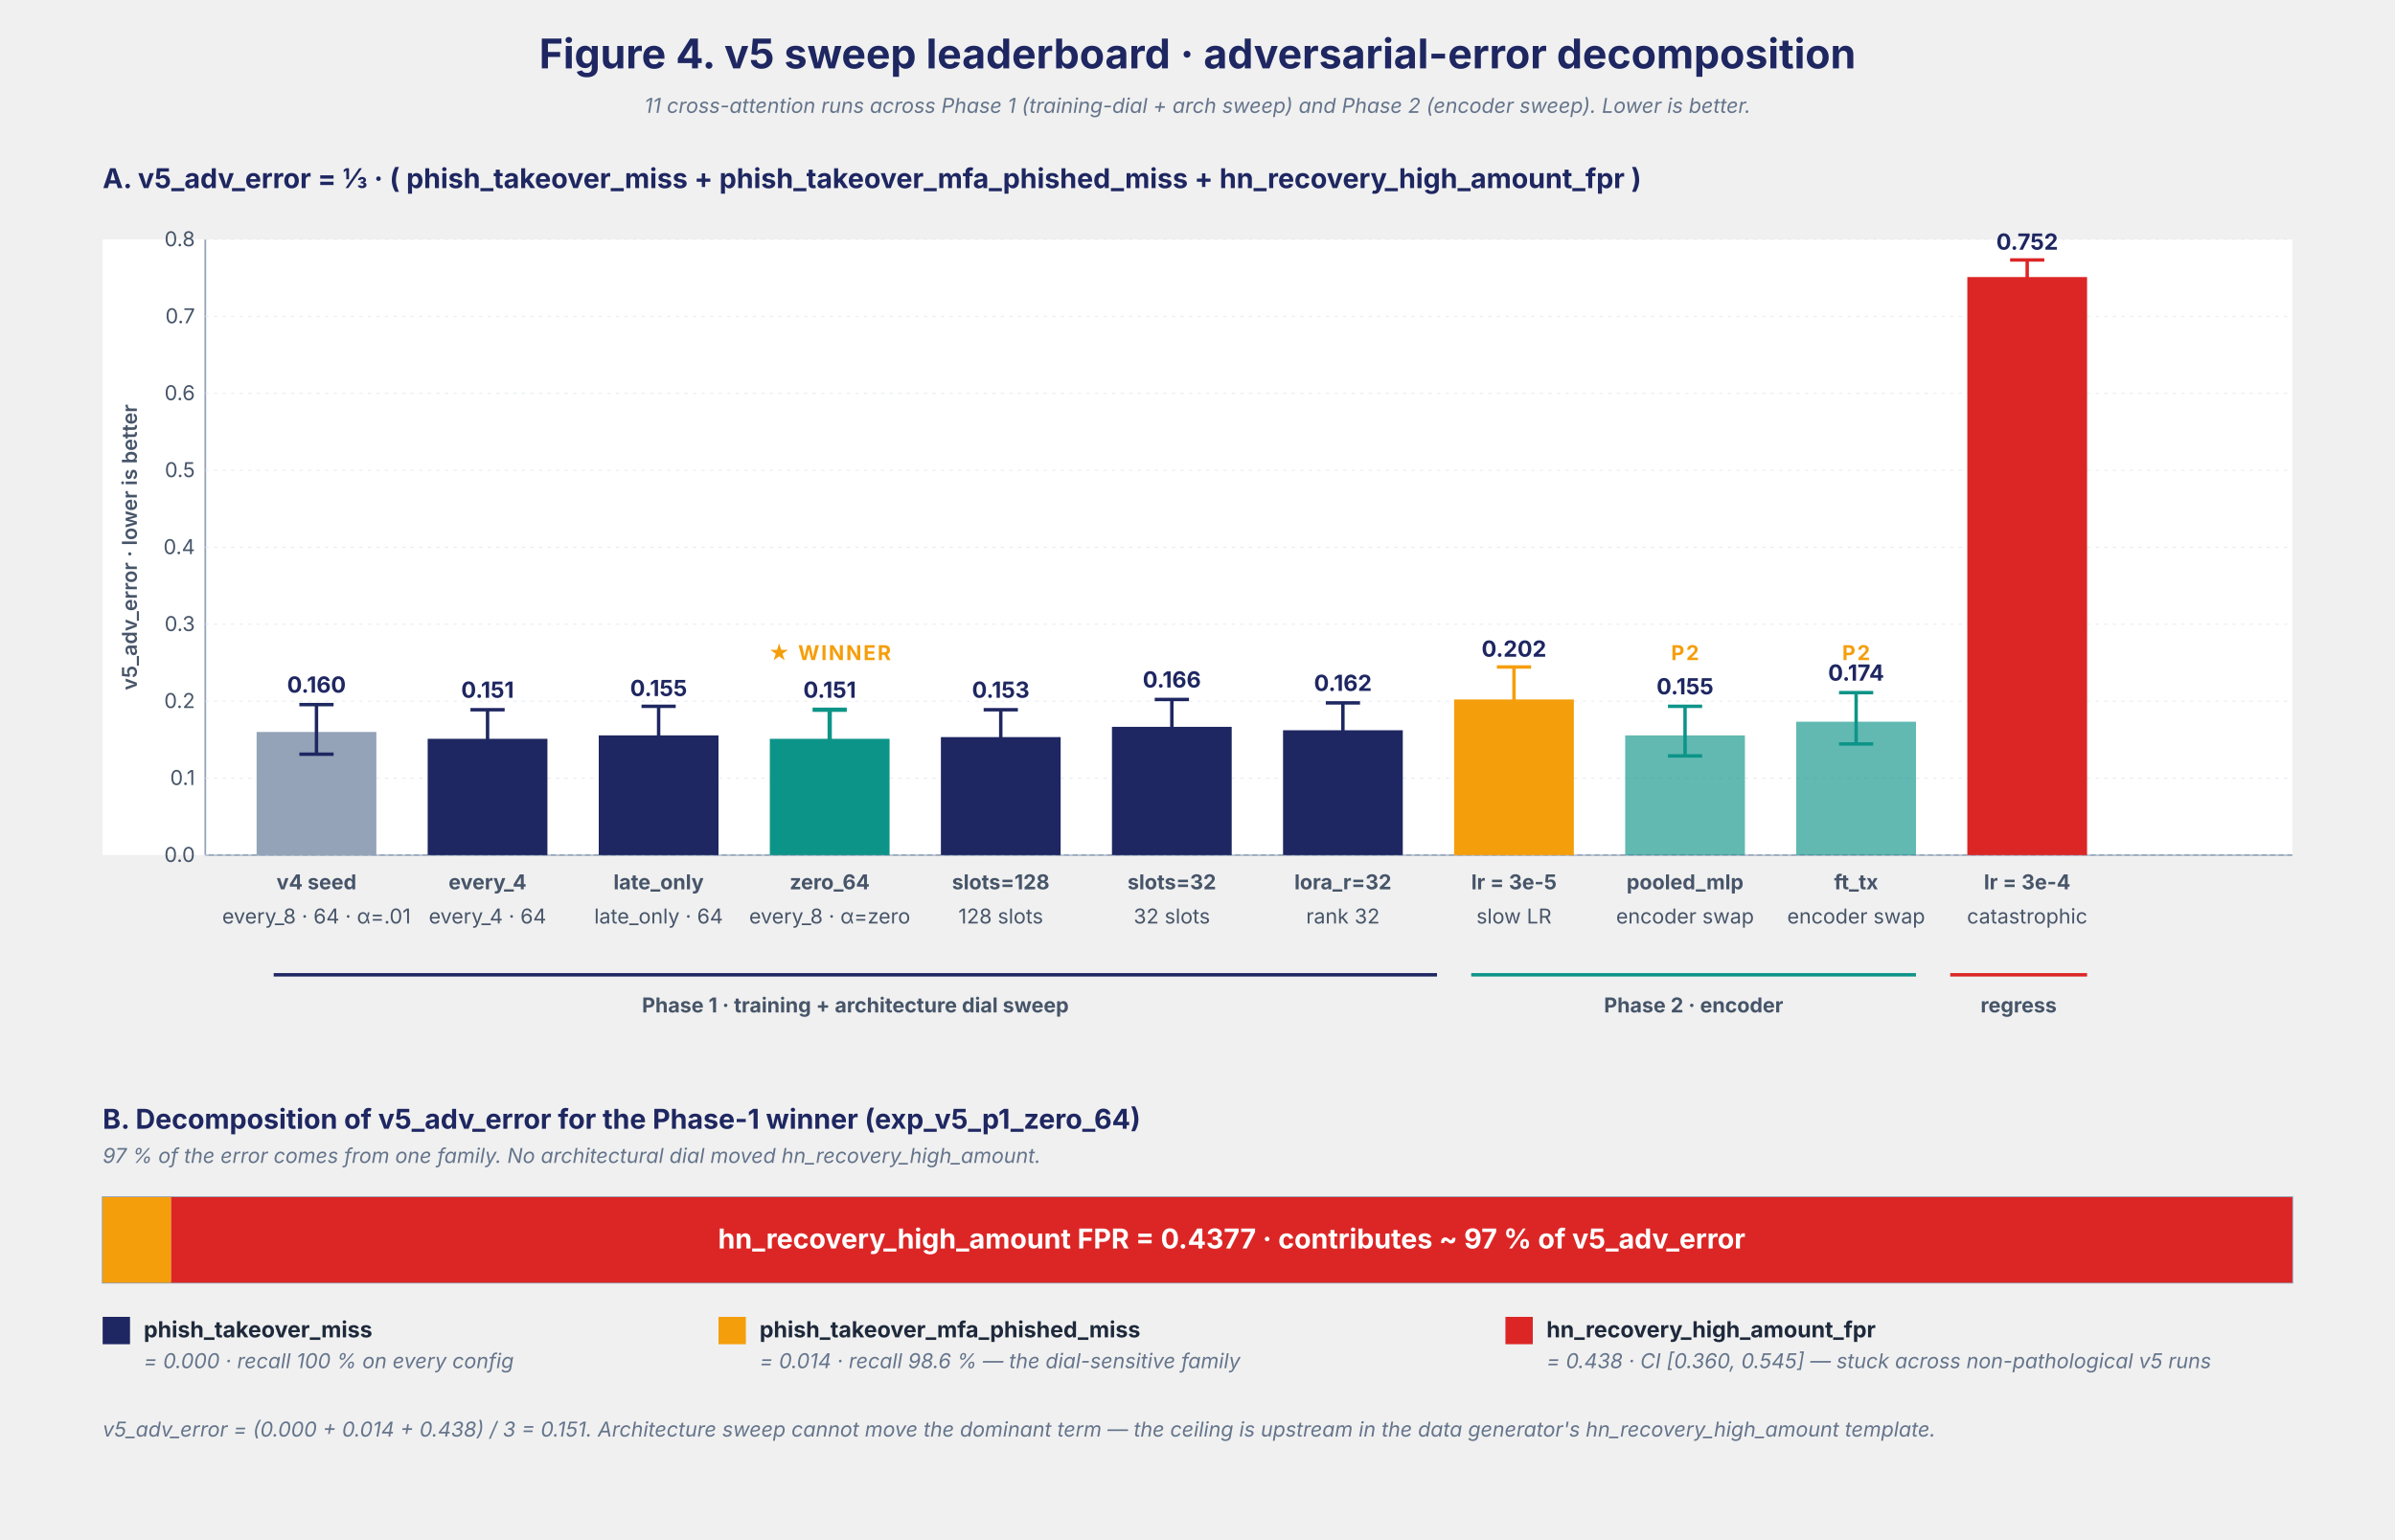
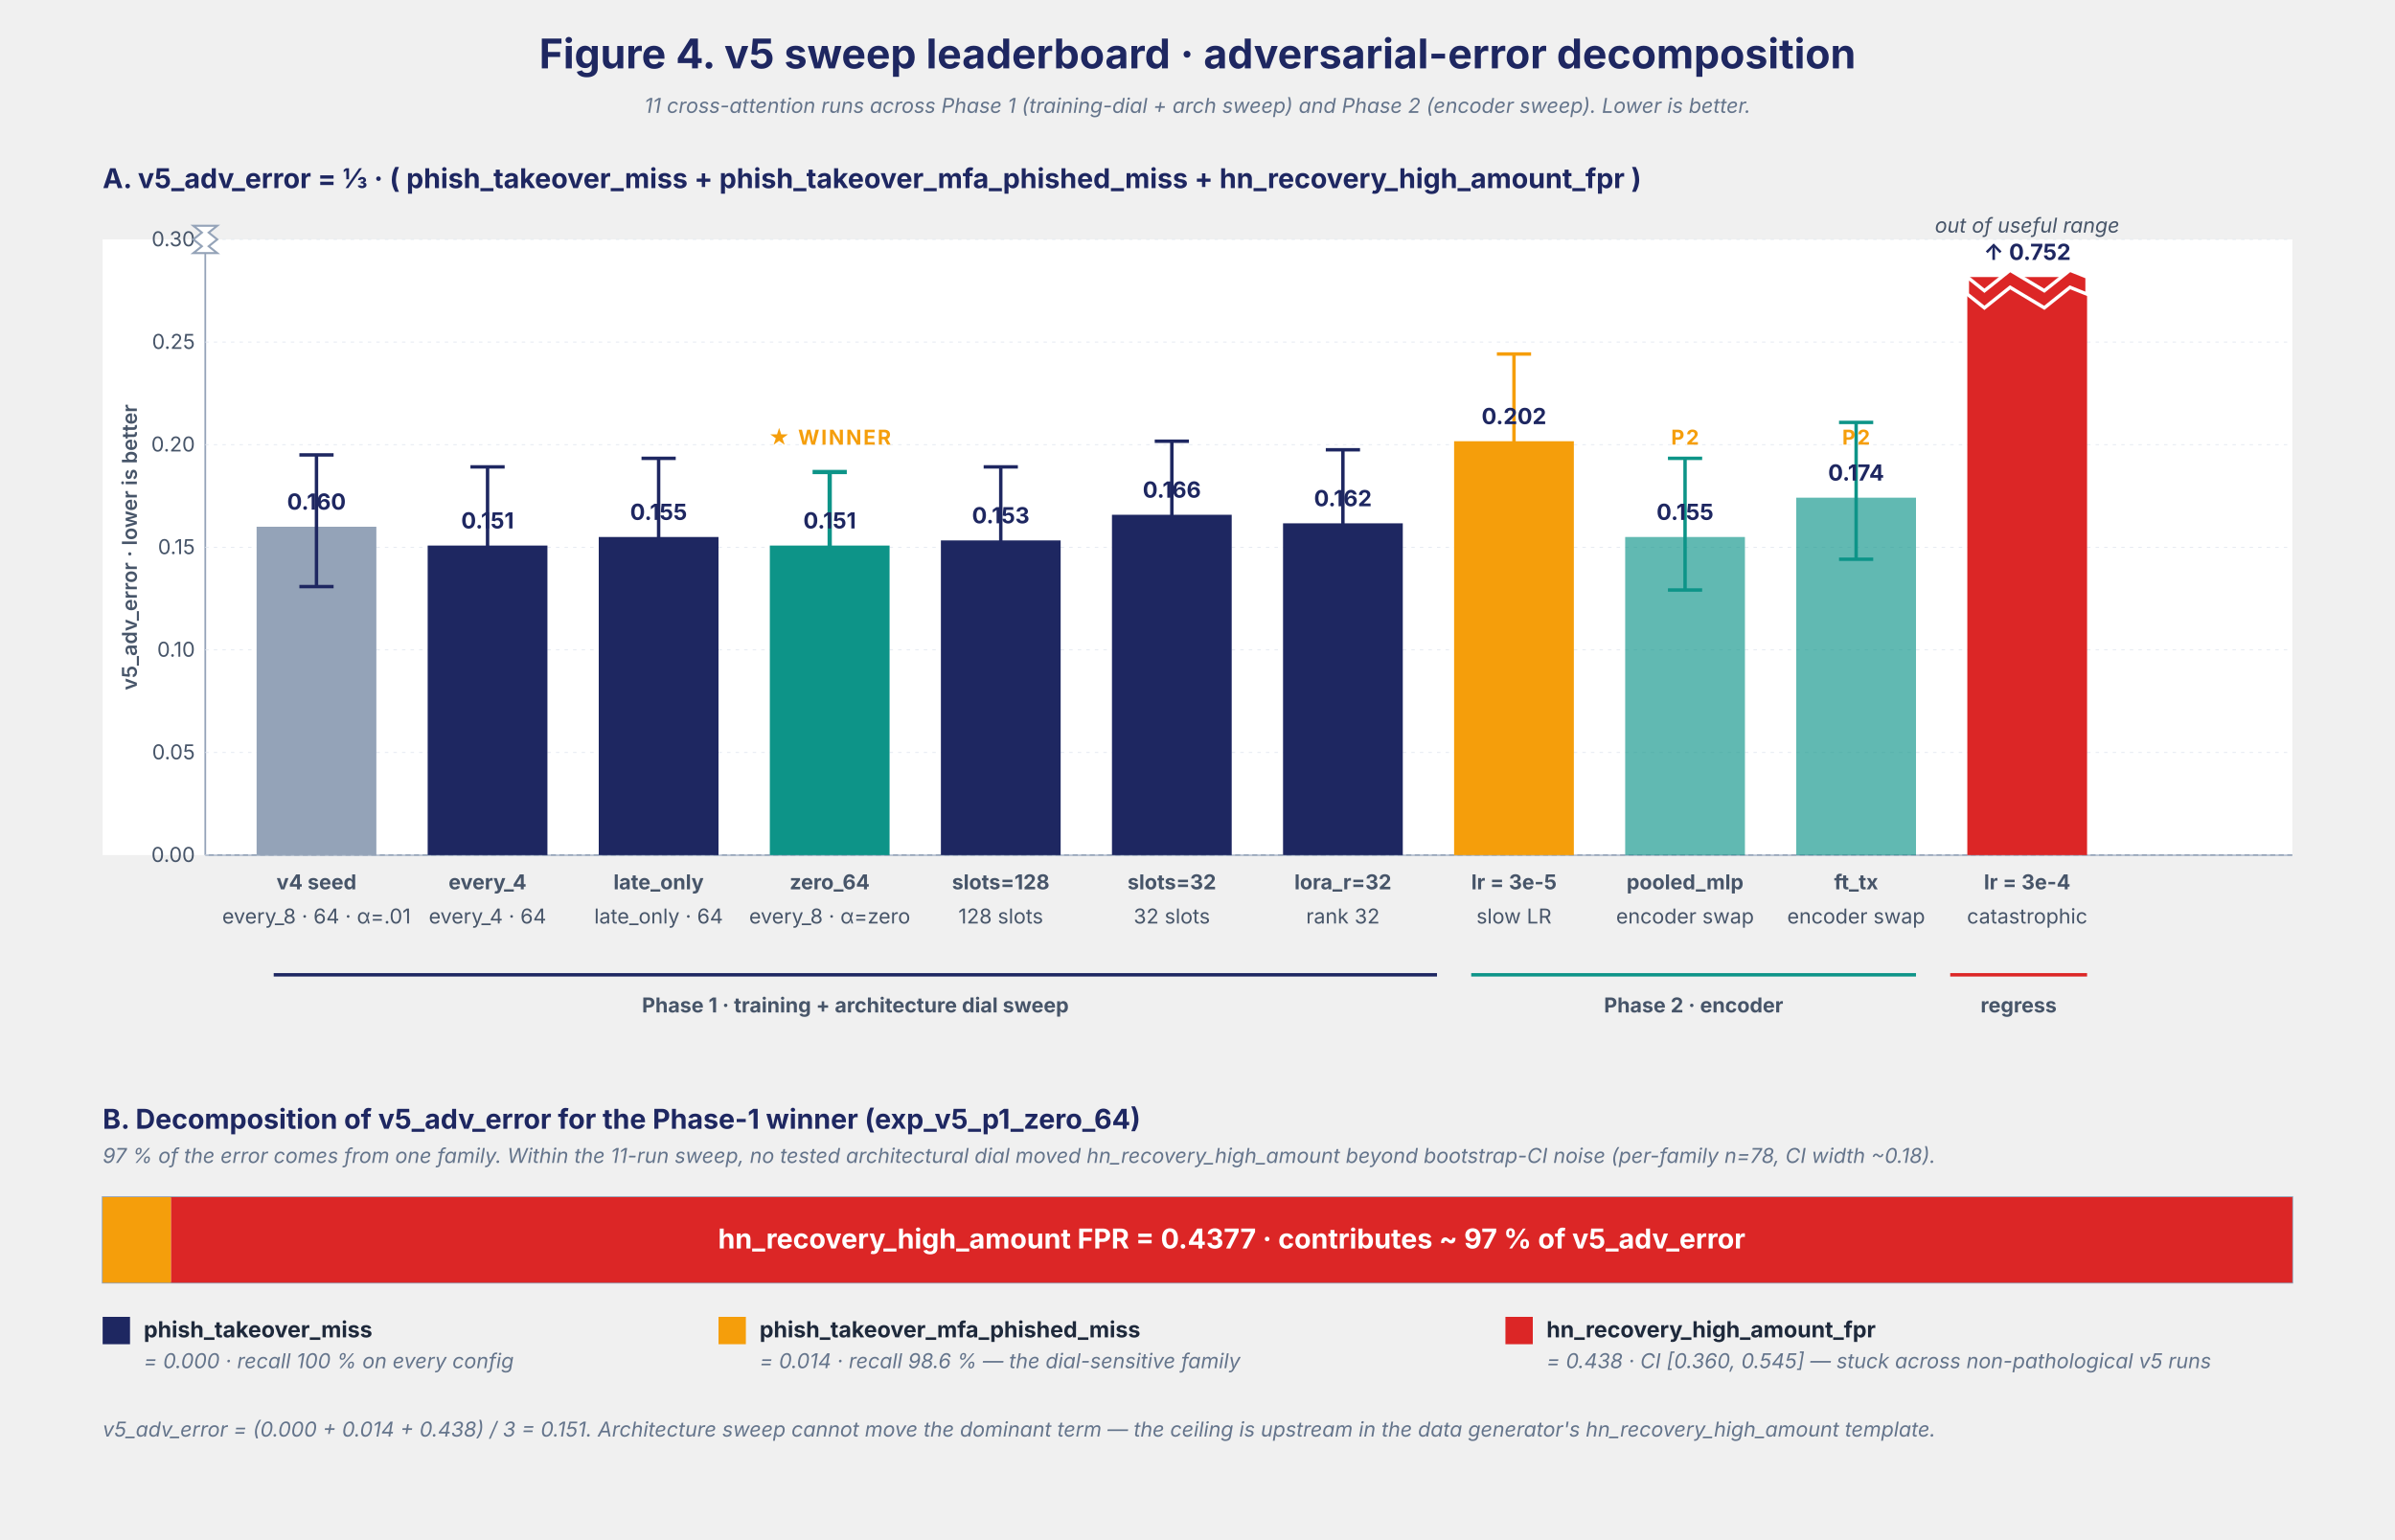
<svg xmlns="http://www.w3.org/2000/svg" viewBox="0 0 1400 900" font-family="Inter, Helvetica, Arial, sans-serif">
  <style>
    .H { font-size: 24px; fill: #1E2761; font-weight: 700; }
    .h { font-size: 16px; fill: #1E2761; font-weight: 700; }
    .t { font-size: 13px; fill: #1E293B; }
    .m { font-size: 12px; fill: #64748B; font-style: italic; }
    .lbl { font-size: 12px; fill: #475569; }
    .lblb { font-size: 13px; fill: #1E2761; font-weight: 700; }
    .axis { stroke: #94A3B8; stroke-width: 1; }
    .grid { stroke: #E2E8F0; stroke-width: 0.5; stroke-dasharray: 2 3; }
    .ax { font-size: 12px; fill: #475569; }
    .acc { font-size: 12px; fill: #F59E0B; font-weight: 700; letter-spacing: 1px; }
  </style>
  <text x="700" y="40" class="H" text-anchor="middle">Figure 4. v5 sweep leaderboard  ·  adversarial-error decomposition</text>
  <text x="700" y="66" class="m" text-anchor="middle">11 cross-attention runs across Phase 1 (training-dial + arch sweep) and Phase 2 (encoder sweep).  Lower is better.</text>
  <g transform="translate(60, 110)">
    <text x="0" y="0" class="h">A.  v5_adv_error  =  ⅓ · ( phish_takeover_miss  +  phish_takeover_mfa_phished_miss  +  hn_recovery_high_amount_fpr )</text>
    <g transform="translate(0, 30)">
      <rect width="1280" height="360" fill="#FFFFFF" />
      <line x1="60" y1="0" x2="60" y2="360" class="axis" />
      <line x1="60" y1="360" x2="1280" y2="360" class="axis" />
      <g>
        <line x1="60" y1="360" x2="1280" y2="360" class="grid" />
-         <text x="54" y="364" class="ax" text-anchor="end">0.0</text>
-         <line x1="60" y1="315" x2="1280" y2="315" class="grid" />
-         <text x="54" y="319" class="ax" text-anchor="end">0.1</text>
-         <line x1="60" y1="270" x2="1280" y2="270" class="grid" />
-         <text x="54" y="274" class="ax" text-anchor="end">0.2</text>
-         <line x1="60" y1="225" x2="1280" y2="225" class="grid" />
-         <text x="54" y="229" class="ax" text-anchor="end">0.3</text>
+         <text x="54" y="364" class="ax" text-anchor="end">0.00</text>
+         <line x1="60" y1="300" x2="1280" y2="300" class="grid" />
+         <text x="54" y="304" class="ax" text-anchor="end">0.05</text>
+         <line x1="60" y1="240" x2="1280" y2="240" class="grid" />
+         <text x="54" y="244" class="ax" text-anchor="end">0.10</text>
        <line x1="60" y1="180" x2="1280" y2="180" class="grid" />
-         <text x="54" y="184" class="ax" text-anchor="end">0.4</text>
-         <line x1="60" y1="135" x2="1280" y2="135" class="grid" />
-         <text x="54" y="139" class="ax" text-anchor="end">0.5</text>
-         <line x1="60" y1="90" x2="1280" y2="90" class="grid" />
-         <text x="54" y="94" class="ax" text-anchor="end">0.6</text>
-         <line x1="60" y1="45" x2="1280" y2="45" class="grid" />
-         <text x="54" y="49" class="ax" text-anchor="end">0.7</text>
+         <text x="54" y="184" class="ax" text-anchor="end">0.15</text>
+         <line x1="60" y1="120" x2="1280" y2="120" class="grid" />
+         <text x="54" y="124" class="ax" text-anchor="end">0.20</text>
+         <line x1="60" y1="60" x2="1280" y2="60" class="grid" />
+         <text x="54" y="64" class="ax" text-anchor="end">0.25</text>
        <line x1="60" y1="0" x2="1280" y2="0" class="grid" />
-         <text x="54" y="4" class="ax" text-anchor="end">0.8</text>
+         <text x="54" y="4" class="ax" text-anchor="end">0.30</text>
      </g>
      <text x="20" y="180" class="ax" text-anchor="middle" transform="rotate(-90 20,180)" font-weight="600">v5_adv_error  ·  lower is better</text>
+       <g stroke="#94A3B8" stroke-width="1.2" fill="#FFFFFF">
+         <path d="M 53,-8 L 58,-4 L 53,0 L 58,4 L 53,8 L 67,8 L 62,4 L 67,0 L 62,-4 L 67,-8 Z" />
+       </g>
      <g transform="translate(90, 0)">
-         <rect x="0" y="288" width="70" height="72" fill="#94A3B8" />
-         <line x1="35" y1="272" x2="35" y2="301" stroke="#1E2761" stroke-width="2" />
-         <line x1="25" y1="272" x2="45" y2="272" stroke="#1E2761" stroke-width="2" />
-         <line x1="25" y1="301" x2="45" y2="301" stroke="#1E2761" stroke-width="2" />
-         <text x="35" y="265" class="lblb" text-anchor="middle">0.160</text>
+         <rect x="0" y="168" width="70" height="192" fill="#94A3B8" />
+         <line x1="35" y1="126" x2="35" y2="203" stroke="#1E2761" stroke-width="2" />
+         <line x1="25" y1="126" x2="45" y2="126" stroke="#1E2761" stroke-width="2" />
+         <line x1="25" y1="203" x2="45" y2="203" stroke="#1E2761" stroke-width="2" />
+         <text x="35" y="158" class="lblb" text-anchor="middle">0.160</text>
      </g>
      <g transform="translate(190, 0)">
-         <rect x="0" y="292" width="70" height="68" fill="#1E2761" />
-         <line x1="35" y1="275" x2="35" y2="302" stroke="#1E2761" stroke-width="2" />
-         <line x1="25" y1="275" x2="45" y2="275" stroke="#1E2761" stroke-width="2" />
-         <line x1="25" y1="302" x2="45" y2="302" stroke="#1E2761" stroke-width="2" />
-         <text x="35" y="268" class="lblb" text-anchor="middle">0.151</text>
+         <rect x="0" y="179" width="70" height="181" fill="#1E2761" />
+         <line x1="35" y1="133" x2="35" y2="205" stroke="#1E2761" stroke-width="2" />
+         <line x1="25" y1="133" x2="45" y2="133" stroke="#1E2761" stroke-width="2" />
+         <line x1="25" y1="205" x2="45" y2="205" stroke="#1E2761" stroke-width="2" />
+         <text x="35" y="169" class="lblb" text-anchor="middle">0.151</text>
      </g>
      <g transform="translate(290, 0)">
-         <rect x="0" y="290" width="70" height="70" fill="#1E2761" />
-         <line x1="35" y1="273" x2="35" y2="302" stroke="#1E2761" stroke-width="2" />
-         <line x1="25" y1="273" x2="45" y2="273" stroke="#1E2761" stroke-width="2" />
-         <line x1="25" y1="302" x2="45" y2="302" stroke="#1E2761" stroke-width="2" />
-         <text x="35" y="267" class="lblb" text-anchor="middle">0.155</text>
+         <rect x="0" y="174" width="70" height="186" fill="#1E2761" />
+         <line x1="35" y1="128" x2="35" y2="205" stroke="#1E2761" stroke-width="2" />
+         <line x1="25" y1="128" x2="45" y2="128" stroke="#1E2761" stroke-width="2" />
+         <line x1="25" y1="205" x2="45" y2="205" stroke="#1E2761" stroke-width="2" />
+         <text x="35" y="164" class="lblb" text-anchor="middle">0.155</text>
      </g>
      <g transform="translate(390, 0)">
-         <rect x="0" y="292" width="70" height="68" fill="#0D9488" />
-         <line x1="35" y1="275" x2="35" y2="302" stroke="#0D9488" stroke-width="2.5" />
-         <line x1="25" y1="275" x2="45" y2="275" stroke="#0D9488" stroke-width="2.5" />
-         <line x1="25" y1="302" x2="45" y2="302" stroke="#0D9488" stroke-width="2.5" />
-         <text x="35" y="268" class="lblb" text-anchor="middle" fill="#0D9488">0.151</text>
-         <text x="35" y="246" class="acc" text-anchor="middle" fill="#0D9488">★ WINNER</text>
+         <rect x="0" y="179" width="70" height="181" fill="#0D9488" />
+         <line x1="35" y1="136" x2="35" y2="211" stroke="#0D9488" stroke-width="2.5" />
+         <line x1="25" y1="136" x2="45" y2="136" stroke="#0D9488" stroke-width="2.5" />
+         <line x1="25" y1="211" x2="45" y2="211" stroke="#0D9488" stroke-width="2.5" />
+         <text x="35" y="169" class="lblb" text-anchor="middle" fill="#0D9488">0.151</text>
+         <text x="35" y="120" class="acc" text-anchor="middle" fill="#0D9488">★ WINNER</text>
      </g>
      <g transform="translate(490, 0)">
-         <rect x="0" y="291" width="70" height="69" fill="#1E2761" />
-         <line x1="35" y1="275" x2="35" y2="302" stroke="#1E2761" stroke-width="2" />
-         <line x1="25" y1="275" x2="45" y2="275" stroke="#1E2761" stroke-width="2" />
-         <line x1="25" y1="302" x2="45" y2="302" stroke="#1E2761" stroke-width="2" />
-         <text x="35" y="268" class="lblb" text-anchor="middle">0.153</text>
+         <rect x="0" y="176" width="70" height="184" fill="#1E2761" />
+         <line x1="35" y1="133" x2="35" y2="205" stroke="#1E2761" stroke-width="2" />
+         <line x1="25" y1="133" x2="45" y2="133" stroke="#1E2761" stroke-width="2" />
+         <line x1="25" y1="205" x2="45" y2="205" stroke="#1E2761" stroke-width="2" />
+         <text x="35" y="166" class="lblb" text-anchor="middle">0.153</text>
      </g>
      <g transform="translate(590, 0)">
-         <rect x="0" y="285" width="70" height="75" fill="#1E2761" />
-         <line x1="35" y1="269" x2="35" y2="297" stroke="#1E2761" stroke-width="2" />
-         <line x1="25" y1="269" x2="45" y2="269" stroke="#1E2761" stroke-width="2" />
-         <line x1="25" y1="297" x2="45" y2="297" stroke="#1E2761" stroke-width="2" />
-         <text x="35" y="262" class="lblb" text-anchor="middle">0.166</text>
+         <rect x="0" y="161" width="70" height="199" fill="#1E2761" />
+         <line x1="35" y1="118" x2="35" y2="192" stroke="#1E2761" stroke-width="2" />
+         <line x1="25" y1="118" x2="45" y2="118" stroke="#1E2761" stroke-width="2" />
+         <line x1="25" y1="192" x2="45" y2="192" stroke="#1E2761" stroke-width="2" />
+         <text x="35" y="151" class="lblb" text-anchor="middle">0.166</text>
      </g>
      <g transform="translate(690, 0)">
-         <rect x="0" y="287" width="70" height="73" fill="#1E2761" />
-         <line x1="35" y1="271" x2="35" y2="299" stroke="#1E2761" stroke-width="2" />
-         <line x1="25" y1="271" x2="45" y2="271" stroke="#1E2761" stroke-width="2" />
-         <line x1="25" y1="299" x2="45" y2="299" stroke="#1E2761" stroke-width="2" />
-         <text x="35" y="264" class="lblb" text-anchor="middle">0.162</text>
+         <rect x="0" y="166" width="70" height="194" fill="#1E2761" />
+         <line x1="35" y1="123" x2="35" y2="198" stroke="#1E2761" stroke-width="2" />
+         <line x1="25" y1="123" x2="45" y2="123" stroke="#1E2761" stroke-width="2" />
+         <line x1="25" y1="198" x2="45" y2="198" stroke="#1E2761" stroke-width="2" />
+         <text x="35" y="156" class="lblb" text-anchor="middle">0.162</text>
      </g>
      <g transform="translate(790, 0)">
-         <rect x="0" y="269" width="70" height="91" fill="#F59E0B" />
-         <line x1="35" y1="250" x2="35" y2="285" stroke="#F59E0B" stroke-width="2" />
-         <line x1="25" y1="250" x2="45" y2="250" stroke="#F59E0B" stroke-width="2" />
-         <line x1="25" y1="285" x2="45" y2="285" stroke="#F59E0B" stroke-width="2" />
-         <text x="35" y="244" class="lblb" text-anchor="middle" fill="#F59E0B">0.202</text>
+         <rect x="0" y="118" width="70" height="242" fill="#F59E0B" />
+         <line x1="35" y1="67" x2="35" y2="160" stroke="#F59E0B" stroke-width="2" />
+         <line x1="25" y1="67" x2="45" y2="67" stroke="#F59E0B" stroke-width="2" />
+         <line x1="25" y1="160" x2="45" y2="160" stroke="#F59E0B" stroke-width="2" />
+         <text x="35" y="108" class="lblb" text-anchor="middle" fill="#F59E0B">0.202</text>
      </g>
      <g transform="translate(890, 0)">
-         <rect x="0" y="290" width="70" height="70" fill="#0D9488" opacity="0.65" />
-         <line x1="35" y1="273" x2="35" y2="302" stroke="#0D9488" stroke-width="2" />
-         <line x1="25" y1="273" x2="45" y2="273" stroke="#0D9488" stroke-width="2" />
-         <line x1="25" y1="302" x2="45" y2="302" stroke="#0D9488" stroke-width="2" />
-         <text x="35" y="266" class="lblb" text-anchor="middle">0.155</text>
-         <text x="35" y="246" class="acc" text-anchor="middle" fill="#0D9488">P2</text>
+         <rect x="0" y="174" width="70" height="186" fill="#0D9488" opacity="0.65" />
+         <line x1="35" y1="128" x2="35" y2="205" stroke="#0D9488" stroke-width="2" />
+         <line x1="25" y1="128" x2="45" y2="128" stroke="#0D9488" stroke-width="2" />
+         <line x1="25" y1="205" x2="45" y2="205" stroke="#0D9488" stroke-width="2" />
+         <text x="35" y="164" class="lblb" text-anchor="middle">0.155</text>
+         <text x="35" y="120" class="acc" text-anchor="middle" fill="#0D9488">P2</text>
      </g>
      <g transform="translate(990, 0)">
-         <rect x="0" y="282" width="70" height="78" fill="#0D9488" opacity="0.65" />
-         <line x1="35" y1="265" x2="35" y2="295" stroke="#0D9488" stroke-width="2" />
-         <line x1="25" y1="265" x2="45" y2="265" stroke="#0D9488" stroke-width="2" />
-         <line x1="25" y1="295" x2="45" y2="295" stroke="#0D9488" stroke-width="2" />
-         <text x="35" y="258" class="lblb" text-anchor="middle">0.174</text>
-         <text x="35" y="246" class="acc" text-anchor="middle" fill="#0D9488">P2</text>
+         <rect x="0" y="151" width="70" height="209" fill="#0D9488" opacity="0.65" />
+         <line x1="35" y1="107" x2="35" y2="187" stroke="#0D9488" stroke-width="2" />
+         <line x1="25" y1="107" x2="45" y2="107" stroke="#0D9488" stroke-width="2" />
+         <line x1="25" y1="187" x2="45" y2="187" stroke="#0D9488" stroke-width="2" />
+         <text x="35" y="141" class="lblb" text-anchor="middle">0.174</text>
+         <text x="35" y="120" class="acc" text-anchor="middle" fill="#0D9488">P2</text>
      </g>
      <g transform="translate(1090, 0)">
        <rect x="0" y="22" width="70" height="338" fill="#DC2626" />
-         <line x1="35" y1="12" x2="35" y2="30" stroke="#DC2626" stroke-width="2" />
-         <line x1="25" y1="12" x2="45" y2="12" stroke="#DC2626" stroke-width="2" />
-         <line x1="25" y1="30" x2="45" y2="30" stroke="#DC2626" stroke-width="2" />
-         <text x="35" y="6" class="lblb" text-anchor="middle" fill="#DC2626">0.752</text>
+         <g stroke="#FFFFFF" stroke-width="2" fill="#DC2626">
+           <path d="M 0,22 L 10,30 L 25,18 L 45,30 L 60,18 L 70,22 L 70,32 L 60,28 L 45,40 L 25,28 L 10,40 L 0,32 Z" />
+         </g>
+         <text x="35" y="12" class="lblb" text-anchor="middle" fill="#DC2626" font-size="14">↑ 0.752</text>
+         <text x="35" y="-4" class="ax" text-anchor="middle" fill="#DC2626" font-size="10" font-style="italic">out of useful range</text>
      </g>
      <g transform="translate(0, 380)">
        <text x="125" y="0" class="ax" text-anchor="middle" font-weight="700">v4 seed</text>
        <text x="225" y="0" class="ax" text-anchor="middle" font-weight="700">every_4</text>
        <text x="325" y="0" class="ax" text-anchor="middle" font-weight="700">late_only</text>
        <text x="425" y="0" class="ax" text-anchor="middle" font-weight="700" fill="#0D9488">zero_64</text>
        <text x="525" y="0" class="ax" text-anchor="middle" font-weight="700">slots=128</text>
        <text x="625" y="0" class="ax" text-anchor="middle" font-weight="700">slots=32</text>
        <text x="725" y="0" class="ax" text-anchor="middle" font-weight="700">lora_r=32</text>
        <text x="825" y="0" class="ax" text-anchor="middle" font-weight="700" fill="#F59E0B">lr = 3e-5</text>
        <text x="925" y="0" class="ax" text-anchor="middle" font-weight="700">pooled_mlp</text>
        <text x="1025" y="0" class="ax" text-anchor="middle" font-weight="700">ft_tx</text>
        <text x="1125" y="0" class="ax" text-anchor="middle" font-weight="700" fill="#DC2626">lr = 3e-4</text>
      </g>
      <g transform="translate(0, 400)" font-size="11">
        <text x="125" y="0" class="ax" text-anchor="middle">every_8 · 64 · α=.01</text>
        <text x="225" y="0" class="ax" text-anchor="middle">every_4 · 64</text>
        <text x="325" y="0" class="ax" text-anchor="middle">late_only · 64</text>
        <text x="425" y="0" class="ax" text-anchor="middle" fill="#0D9488">every_8 · α=zero</text>
        <text x="525" y="0" class="ax" text-anchor="middle">128 slots</text>
        <text x="625" y="0" class="ax" text-anchor="middle">32 slots</text>
        <text x="725" y="0" class="ax" text-anchor="middle">rank 32</text>
        <text x="825" y="0" class="ax" text-anchor="middle" fill="#F59E0B">slow LR</text>
        <text x="925" y="0" class="ax" text-anchor="middle">encoder swap</text>
        <text x="1025" y="0" class="ax" text-anchor="middle">encoder swap</text>
        <text x="1125" y="0" class="ax" text-anchor="middle" fill="#DC2626">catastrophic</text>
      </g>
      <line x1="100" y1="430" x2="780" y2="430" stroke="#1E2761" stroke-width="2" />
      <text x="440" y="452" class="ax" text-anchor="middle" font-weight="700" fill="#1E2761">Phase 1   ·   training + architecture dial sweep</text>
      <line x1="800" y1="430" x2="1060" y2="430" stroke="#0D9488" stroke-width="2" />
      <text x="930" y="452" class="ax" text-anchor="middle" font-weight="700" fill="#0D9488">Phase 2   ·   encoder</text>
      <line x1="1080" y1="430" x2="1160" y2="430" stroke="#DC2626" stroke-width="2" />
      <text x="1120" y="452" class="ax" text-anchor="middle" font-weight="700" fill="#DC2626">regress</text>
    </g>
  </g>
  <g transform="translate(60, 660)">
    <text x="0" y="0" class="h">B.  Decomposition of v5_adv_error for the Phase-1 winner  (exp_v5_p1_zero_64)</text>
-     <text x="0" y="20" class="m">97 % of the error comes from one family. No architectural dial moved hn_recovery_high_amount.</text>
+     <text x="0" y="20" class="m">97 % of the error comes from one family. Within the 11-run sweep, no tested architectural dial moved hn_recovery_high_amount beyond bootstrap-CI noise (per-family n=78, CI width ~0.18).</text>
    <g transform="translate(0, 40)">
      <rect x="0" y="0" width="1280" height="50" fill="#F1F5F9" stroke="#94A3B8" />
      <rect x="0" y="0" width="40" height="50" fill="#F59E0B" />
      <rect x="40" y="0" width="1240" height="50" fill="#DC2626" />
      <text x="660" y="30" fill="#FFFFFF" font-size="16" font-weight="700" text-anchor="middle">hn_recovery_high_amount FPR  =  0.4377   ·   contributes ~ 97 % of v5_adv_error</text>
    </g>
    <g transform="translate(0, 110)">
      <g>
        <rect width="16" height="16" fill="#1E2761" />
        <text x="24" y="12" class="t" font-weight="700">phish_takeover_miss</text>
        <text x="24" y="30" class="m">= 0.000   ·  recall 100 % on every config</text>
      </g>
      <g transform="translate(360, 0)">
        <rect width="16" height="16" fill="#F59E0B" />
        <text x="24" y="12" class="t" font-weight="700">phish_takeover_mfa_phished_miss</text>
        <text x="24" y="30" class="m">= 0.014   ·  recall 98.6 %  —  the dial-sensitive family</text>
      </g>
      <g transform="translate(820, 0)">
        <rect width="16" height="16" fill="#DC2626" />
        <text x="24" y="12" class="t" font-weight="700">hn_recovery_high_amount_fpr</text>
        <text x="24" y="30" class="m">= 0.438   ·  CI [0.360, 0.545]  —  stuck across non-pathological v5 runs</text>
      </g>
    </g>
    <text x="0" y="180" class="m">v5_adv_error = (0.000 + 0.014 + 0.438) / 3 = 0.151.   Architecture sweep cannot move the dominant term — the ceiling is upstream in the data generator's hn_recovery_high_amount template.</text>
  </g>
</svg>
